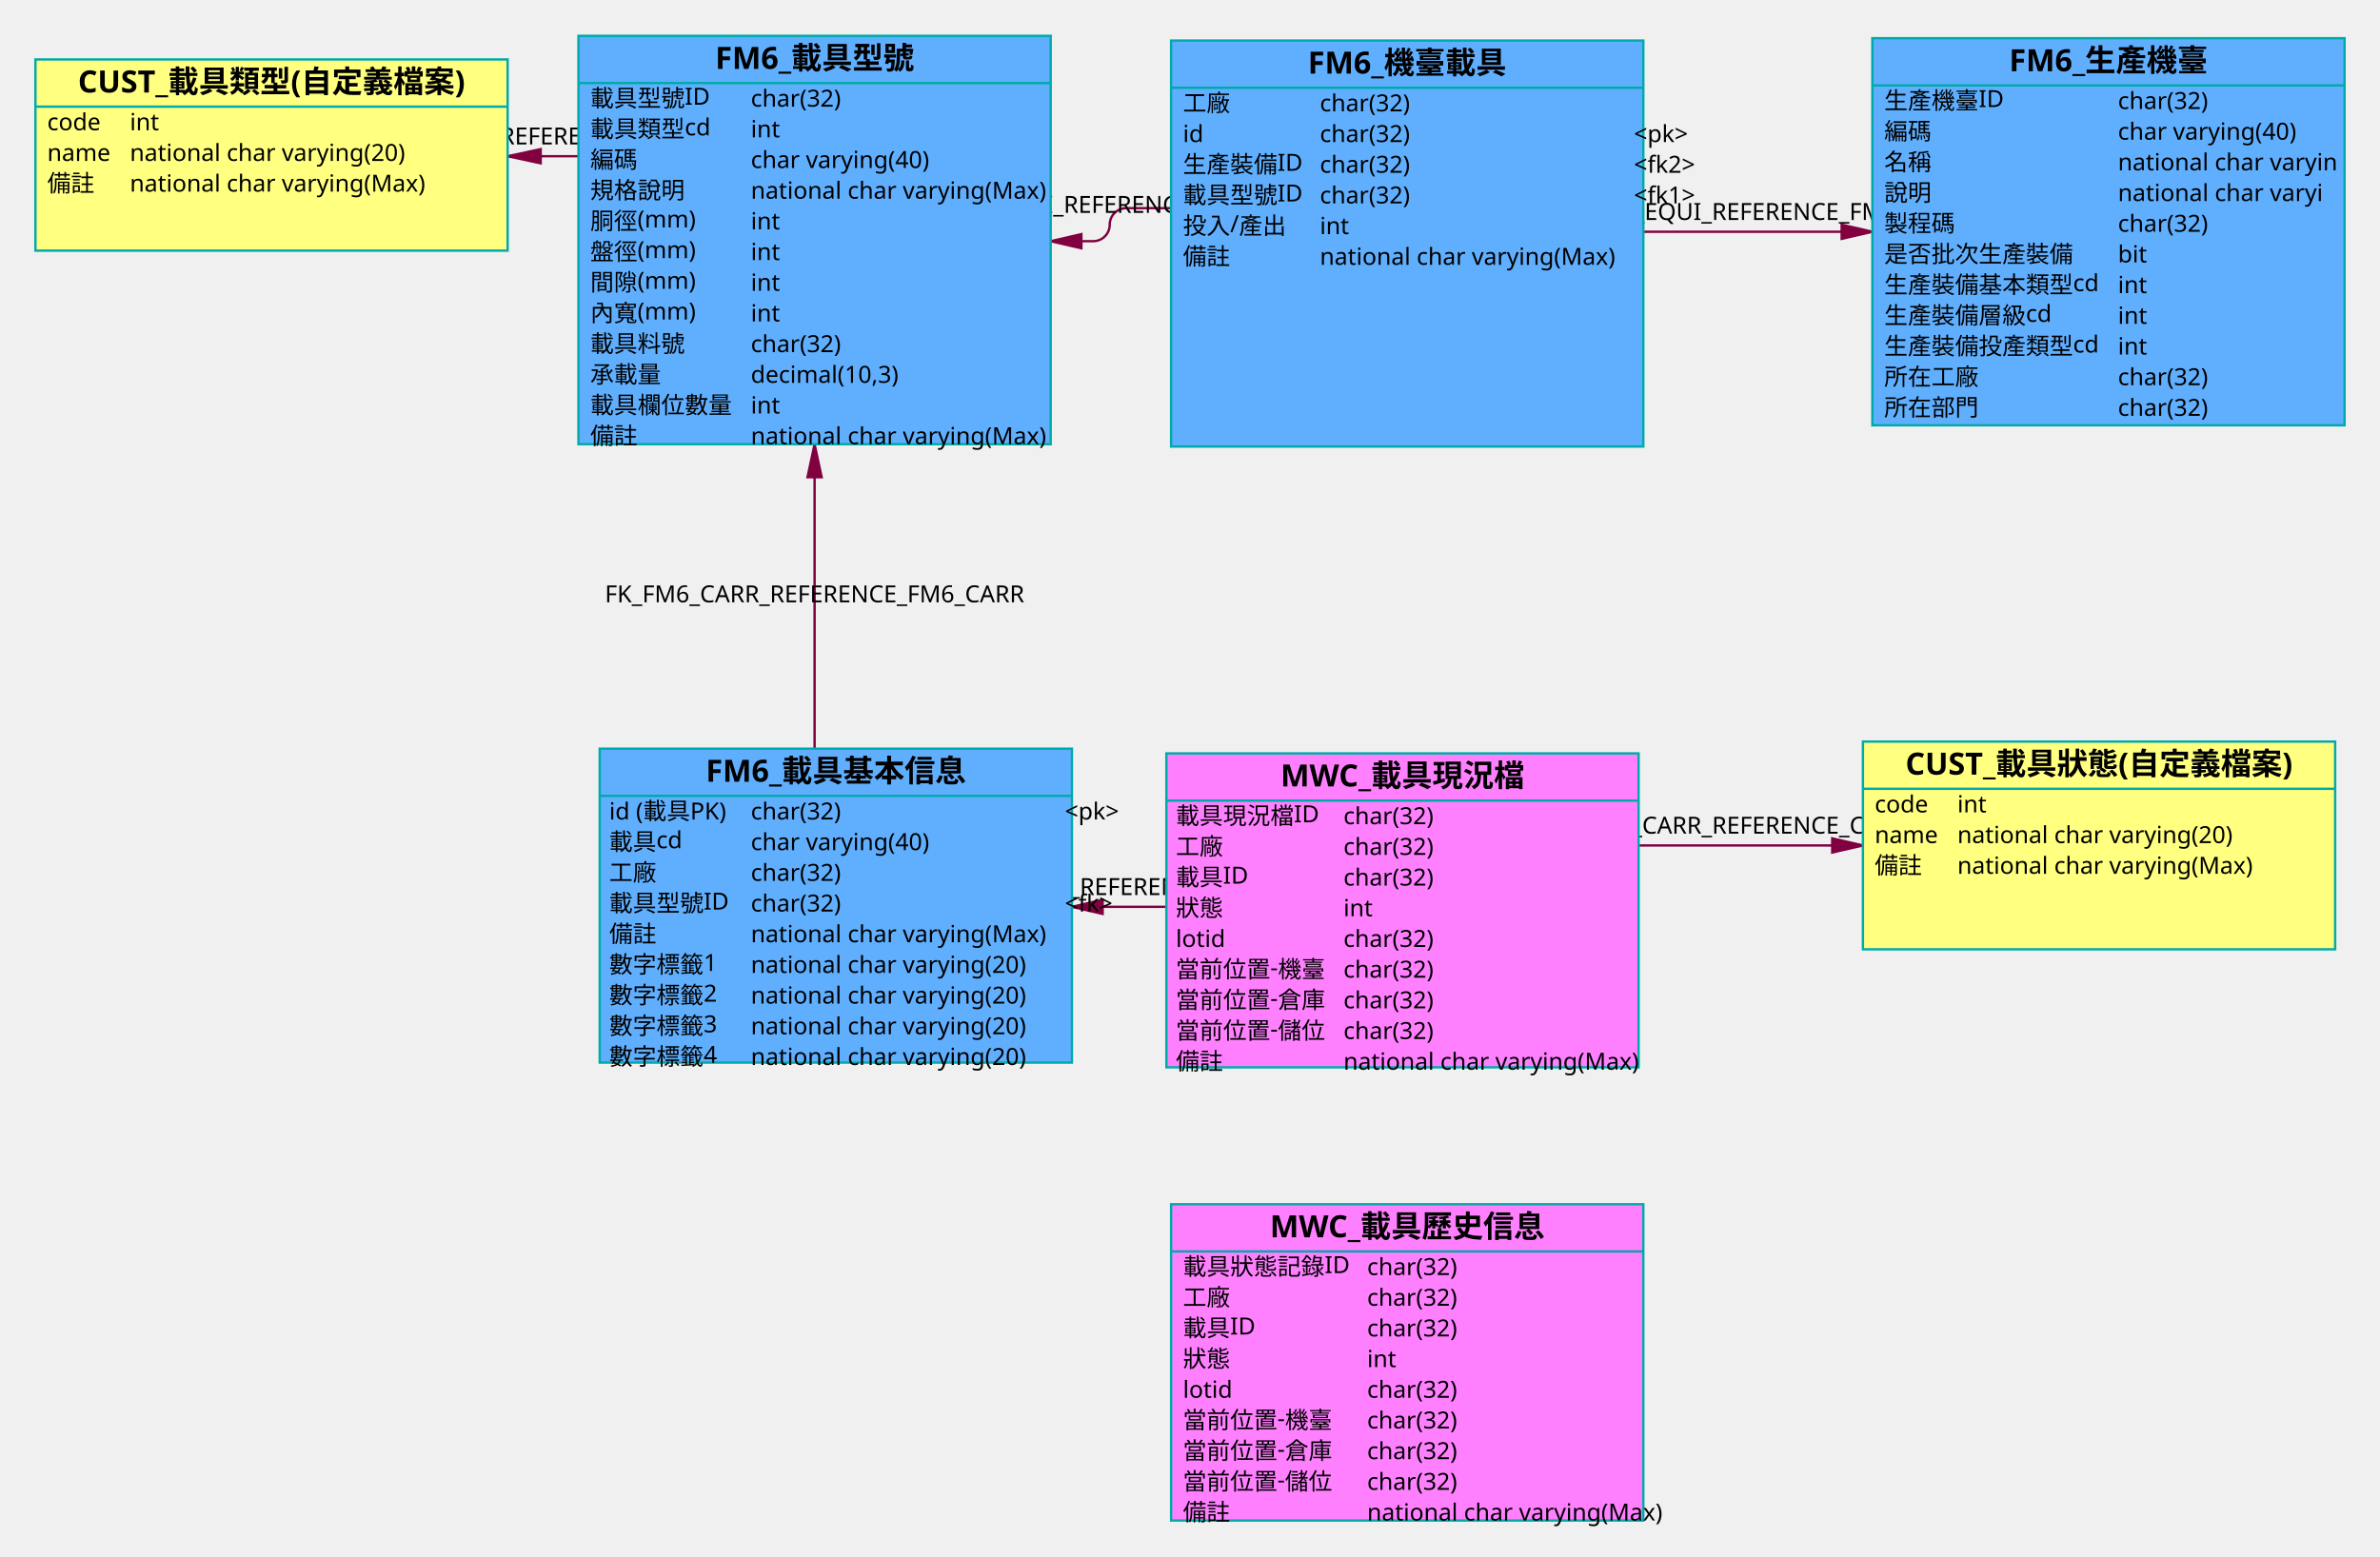
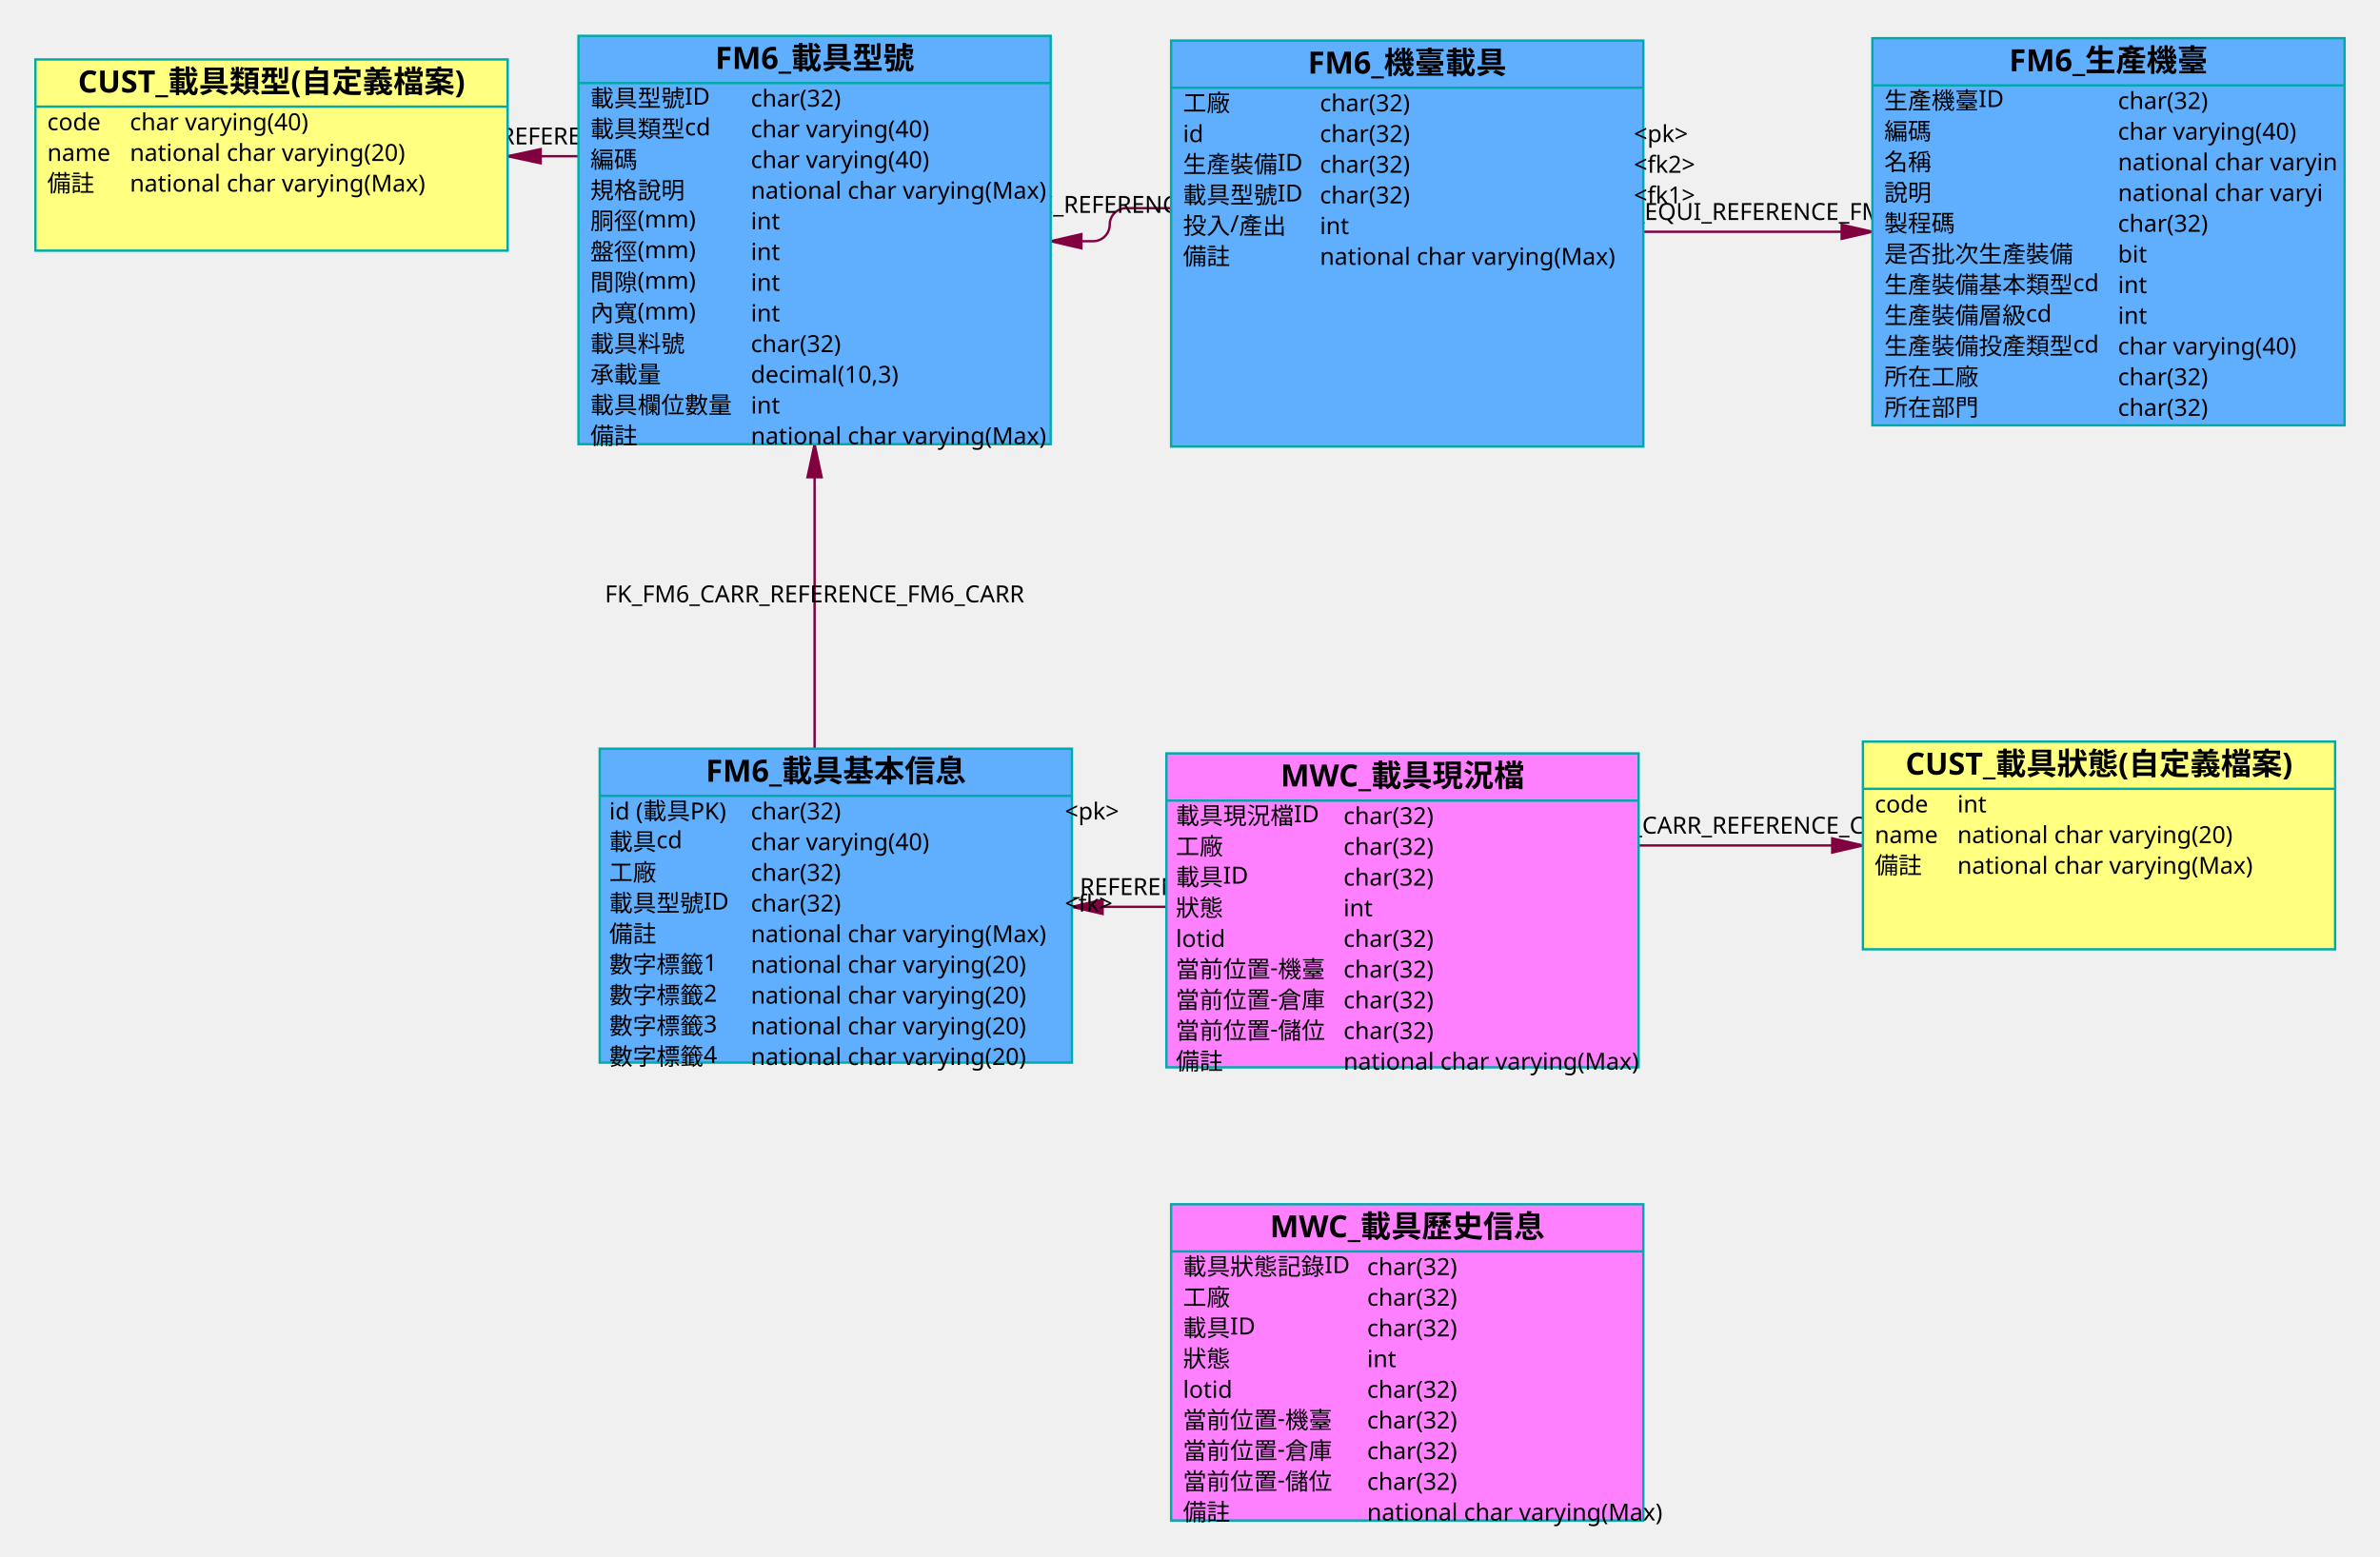
<svg xmlns="http://www.w3.org/2000/svg" xmlns:xlink="http://www.w3.org/1999/xlink" width="266mm" height="174mm" version="1.1" viewBox="0 0 1008 659">
  <a target="_parent" xlink:href="Fact63.htm#53">
    <polyline fill="none" points="245,66 215,66" stroke="#800040" stroke-width="1" />
    <polygon fill="#800040" points="215,66 229,63 229,69" stroke="#800040" stroke-width="1" stroke-linejoin="miter" />
    <text x="230" y="61" fill="#000000" font-size="10" font-family="'Arial Unicode MS','新宋體'" text-anchor="middle">FK_FM6_CARR_REFERENCE_CUST_CAR</text>
  </a>
  <a target="_parent" xlink:href="Fact67.htm#77">
    <polyline fill="none" points="494,384 454,384" stroke="#800040" stroke-width="1" />
    <polygon fill="#800040" points="454,384 467,381 467,387" stroke="#800040" stroke-width="1" stroke-linejoin="miter" />
    <text x="474" y="379" fill="#000000" font-size="10" font-family="'Arial Unicode MS','新宋體'" text-anchor="middle">FK_MWC_CARR_REFERENCE_FM6_CARR</text>
  </a>
  <a target="_parent" xlink:href="Fact77.htm#136">
    <polyline fill="none" points="694,358 789,358" stroke="#800040" stroke-width="1" />
    <polygon fill="#800040" points="789,358 776,361 776,355" stroke="#800040" stroke-width="1" stroke-linejoin="miter" />
    <text x="741" y="353" fill="#000000" font-size="10" font-family="'Arial Unicode MS','新宋體'" text-anchor="middle">FK_MWC_CARR_REFERENCE_CUST_CAR</text>
  </a>
  <a target="_parent" xlink:href="Fact69.htm#89">
    <path d="M496,88 L477,88 A7,7 0 0,0 470,95 L470,95 A7,7 0 0,1 463,102 L445,102" fill="none" stroke="#800040" stroke-width="1" />
    <polygon fill="#800040" points="445,102 458,99 458,105" stroke="#800040" stroke-width="1" stroke-linejoin="miter" />
    <text x="470" y="90" fill="#000000" font-size="10" font-family="'Arial Unicode MS','新宋體'" text-anchor="middle">FK_FM6_EQUI_REFERENCE_FM6_CARR</text>
  </a>
  <a target="_parent" xlink:href="Fact70.htm#95">
    <polyline fill="none" points="696,98 793,98" stroke="#800040" stroke-width="1" />
    <polygon fill="#800040" points="793,98 780,101 780,95" stroke="#800040" stroke-width="1" stroke-linejoin="miter" />
    <text x="744" y="93" fill="#000000" font-size="10" font-family="'Arial Unicode MS','新宋體'" text-anchor="middle">FK_FM6_EQUI_REFERENCE_FM6_EQUI</text>
  </a>
  <a target="_parent" xlink:href="Fact65.htm#65">
    <polyline fill="none" points="345,317 345,188" stroke="#800040" stroke-width="1" />
    <polygon fill="#800040" points="345,188 348,202 342,202" stroke="#800040" stroke-width="1" stroke-linejoin="miter" />
    <text x="345" y="255" fill="#000000" font-size="10" font-family="'Arial Unicode MS','新宋體'" text-anchor="middle">FK_FM6_CARR_REFERENCE_FM6_CARR</text>
  </a>
  <a target="_parent" xlink:href="Fact28.htm#398">
    <rect x="15" y="25" fill="#ffffff" width="0" height="0" stroke="none" stroke-width="0" />
    <rect x="15" y="25" fill="#ffff80" width="200" height="81" stroke="#00aaaa" stroke-width="1" />
    <text x="115" y="39" fill="#000000" font-size="13" font-family="'Arial Unicode MS','微軟雅黑'" font-weight="bold" text-anchor="middle">CUST_載具類型(自定義檔案)</text>
    <line x1="15" x2="215" y1="45" y2="45" stroke="#00aaaa" stroke-width="1" />
    <text x="20" y="55" fill="#000000" font-size="10" font-family="'Arial Unicode MS','微軟雅黑'" text-anchor="start">code</text>
    <text x="20" y="68" fill="#000000" font-size="10" font-family="'Arial Unicode MS','微軟雅黑'" text-anchor="start">name</text>
    <text x="20" y="81" fill="#000000" font-size="10" font-family="'Arial Unicode MS','微軟雅黑'" text-anchor="start">備註</text>
-     <text x="55" y="55" fill="#000000" font-size="10" font-family="'Arial Unicode MS','微軟雅黑'" text-anchor="start">int</text>
+     <text x="55" y="55" fill="#000000" font-size="10" font-family="'Arial Unicode MS','微軟雅黑'" text-anchor="start">char varying(40)</text>
    <text x="55" y="68" fill="#000000" font-size="10" font-family="'Arial Unicode MS','微軟雅黑'" text-anchor="start">national char varying(20)</text>
    <text x="55" y="81" fill="#000000" font-size="10" font-family="'Arial Unicode MS','微軟雅黑'" text-anchor="start">national char varying(Max)</text>
  </a>
  <a target="_parent" xlink:href="Fact42.htm#1308">
    <rect x="245" y="15" fill="#ffffff" width="0" height="0" stroke="none" stroke-width="0" />
    <rect x="245" y="15" fill="#60afff" width="200" height="173" stroke="#00aaaa" stroke-width="1" />
    <text x="345" y="29" fill="#000000" font-size="13" font-family="'Arial Unicode MS','微軟雅黑'" font-weight="bold" text-anchor="middle">FM6_載具型號</text>
    <line x1="245" x2="445" y1="35" y2="35" stroke="#00aaaa" stroke-width="1" />
    <text x="250" y="45" fill="#000000" font-size="10" font-family="'Arial Unicode MS','微軟雅黑'" text-anchor="start">載具型號ID</text>
    <text x="250" y="58" fill="#000000" font-size="10" font-family="'Arial Unicode MS','微軟雅黑'" text-anchor="start">載具類型cd</text>
    <text x="250" y="71" fill="#000000" font-size="10" font-family="'Arial Unicode MS','微軟雅黑'" text-anchor="start">編碼</text>
    <text x="250" y="84" fill="#000000" font-size="10" font-family="'Arial Unicode MS','微軟雅黑'" text-anchor="start">規格說明</text>
    <text x="250" y="97" fill="#000000" font-size="10" font-family="'Arial Unicode MS','微軟雅黑'" text-anchor="start">胴徑(mm)</text>
    <text x="250" y="110" fill="#000000" font-size="10" font-family="'Arial Unicode MS','微軟雅黑'" text-anchor="start">盤徑(mm)</text>
    <text x="250" y="123" fill="#000000" font-size="10" font-family="'Arial Unicode MS','微軟雅黑'" text-anchor="start">間隙(mm)</text>
    <text x="250" y="136" fill="#000000" font-size="10" font-family="'Arial Unicode MS','微軟雅黑'" text-anchor="start">內寬(mm)</text>
    <text x="250" y="149" fill="#000000" font-size="10" font-family="'Arial Unicode MS','微軟雅黑'" text-anchor="start">載具料號</text>
    <text x="250" y="162" fill="#000000" font-size="10" font-family="'Arial Unicode MS','微軟雅黑'" text-anchor="start">承載量</text>
    <text x="250" y="175" fill="#000000" font-size="10" font-family="'Arial Unicode MS','微軟雅黑'" text-anchor="start">載具欄位數量</text>
    <text x="250" y="188" fill="#000000" font-size="10" font-family="'Arial Unicode MS','微軟雅黑'" text-anchor="start">備註</text>
    <text x="318" y="45" fill="#000000" font-size="10" font-family="'Arial Unicode MS','微軟雅黑'" text-anchor="start">char(32)</text>
-     <text x="318" y="58" fill="#000000" font-size="10" font-family="'Arial Unicode MS','微軟雅黑'" text-anchor="start">int</text>
+     <text x="318" y="58" fill="#000000" font-size="10" font-family="'Arial Unicode MS','微軟雅黑'" text-anchor="start">char varying(40)</text>
    <text x="318" y="71" fill="#000000" font-size="10" font-family="'Arial Unicode MS','微軟雅黑'" text-anchor="start">char varying(40)</text>
    <text x="318" y="84" fill="#000000" font-size="10" font-family="'Arial Unicode MS','微軟雅黑'" text-anchor="start">national char varying(Max)</text>
    <text x="318" y="97" fill="#000000" font-size="10" font-family="'Arial Unicode MS','微軟雅黑'" text-anchor="start">int</text>
    <text x="318" y="110" fill="#000000" font-size="10" font-family="'Arial Unicode MS','微軟雅黑'" text-anchor="start">int</text>
    <text x="318" y="123" fill="#000000" font-size="10" font-family="'Arial Unicode MS','微軟雅黑'" text-anchor="start">int</text>
    <text x="318" y="136" fill="#000000" font-size="10" font-family="'Arial Unicode MS','微軟雅黑'" text-anchor="start">int</text>
    <text x="318" y="149" fill="#000000" font-size="10" font-family="'Arial Unicode MS','微軟雅黑'" text-anchor="start">char(32)</text>
    <text x="318" y="162" fill="#000000" font-size="10" font-family="'Arial Unicode MS','微軟雅黑'" text-anchor="start">decimal(10,3)</text>
    <text x="318" y="175" fill="#000000" font-size="10" font-family="'Arial Unicode MS','微軟雅黑'" text-anchor="start">int</text>
    <text x="318" y="188" fill="#000000" font-size="10" font-family="'Arial Unicode MS','微軟雅黑'" text-anchor="start">national char varying(Max)</text>
  </a>
  <a target="_parent" xlink:href="Fact27.htm#369">
    <rect x="789" y="314" fill="#ffffff" width="0" height="0" stroke="none" stroke-width="0" />
    <rect x="789" y="314" fill="#ffff80" width="200" height="88" stroke="#00aaaa" stroke-width="1" />
    <text x="889" y="328" fill="#000000" font-size="13" font-family="'Arial Unicode MS','微軟雅黑'" font-weight="bold" text-anchor="middle">CUST_載具狀態(自定義檔案)</text>
    <line x1="789" x2="989" y1="334" y2="334" stroke="#00aaaa" stroke-width="1" />
    <text x="794" y="344" fill="#000000" font-size="10" font-family="'Arial Unicode MS','微軟雅黑'" text-anchor="start">code</text>
    <text x="794" y="357" fill="#000000" font-size="10" font-family="'Arial Unicode MS','微軟雅黑'" text-anchor="start">name</text>
    <text x="794" y="370" fill="#000000" font-size="10" font-family="'Arial Unicode MS','微軟雅黑'" text-anchor="start">備註</text>
    <text x="829" y="344" fill="#000000" font-size="10" font-family="'Arial Unicode MS','微軟雅黑'" text-anchor="start">int</text>
    <text x="829" y="357" fill="#000000" font-size="10" font-family="'Arial Unicode MS','微軟雅黑'" text-anchor="start">national char varying(20)</text>
    <text x="829" y="370" fill="#000000" font-size="10" font-family="'Arial Unicode MS','微軟雅黑'" text-anchor="start">national char varying(Max)</text>
  </a>
  <a target="_parent" xlink:href="Fact43.htm#1400">
    <rect x="254" y="317" fill="#ffffff" width="0" height="0" stroke="none" stroke-width="0" />
    <rect x="254" y="317" fill="#60afff" width="200" height="133" stroke="#00aaaa" stroke-width="1" />
    <text x="354" y="331" fill="#000000" font-size="13" font-family="'Arial Unicode MS','微軟雅黑'" font-weight="bold" text-anchor="middle">FM6_載具基本信息</text>
    <line x1="254" x2="454" y1="337" y2="337" stroke="#00aaaa" stroke-width="1" />
    <text x="258" y="347" fill="#000000" font-size="10" font-family="'Arial Unicode MS','微軟雅黑'" text-anchor="start">id (載具PK)</text>
    <text x="258" y="360" fill="#000000" font-size="10" font-family="'Arial Unicode MS','微軟雅黑'" text-anchor="start">載具cd</text>
    <text x="258" y="373" fill="#000000" font-size="10" font-family="'Arial Unicode MS','微軟雅黑'" text-anchor="start">工廠</text>
    <text x="258" y="386" fill="#000000" font-size="10" font-family="'Arial Unicode MS','微軟雅黑'" text-anchor="start">載具型號ID</text>
    <text x="258" y="399" fill="#000000" font-size="10" font-family="'Arial Unicode MS','微軟雅黑'" text-anchor="start">備註</text>
    <text x="258" y="412" fill="#000000" font-size="10" font-family="'Arial Unicode MS','微軟雅黑'" text-anchor="start">數字標籤1</text>
    <text x="258" y="425" fill="#000000" font-size="10" font-family="'Arial Unicode MS','微軟雅黑'" text-anchor="start">數字標籤2</text>
    <text x="258" y="438" fill="#000000" font-size="10" font-family="'Arial Unicode MS','微軟雅黑'" text-anchor="start">數字標籤3</text>
    <text x="258" y="451" fill="#000000" font-size="10" font-family="'Arial Unicode MS','微軟雅黑'" text-anchor="start">數字標籤4</text>
    <text x="318" y="347" fill="#000000" font-size="10" font-family="'Arial Unicode MS','微軟雅黑'" text-anchor="start">char(32)</text>
    <text x="318" y="360" fill="#000000" font-size="10" font-family="'Arial Unicode MS','微軟雅黑'" text-anchor="start">char varying(40)</text>
    <text x="318" y="373" fill="#000000" font-size="10" font-family="'Arial Unicode MS','微軟雅黑'" text-anchor="start">char(32)</text>
    <text x="318" y="386" fill="#000000" font-size="10" font-family="'Arial Unicode MS','微軟雅黑'" text-anchor="start">char(32)</text>
    <text x="318" y="399" fill="#000000" font-size="10" font-family="'Arial Unicode MS','微軟雅黑'" text-anchor="start">national char varying(Max)</text>
    <text x="318" y="412" fill="#000000" font-size="10" font-family="'Arial Unicode MS','微軟雅黑'" text-anchor="start">national char varying(20)</text>
    <text x="318" y="425" fill="#000000" font-size="10" font-family="'Arial Unicode MS','微軟雅黑'" text-anchor="start">national char varying(20)</text>
    <text x="318" y="438" fill="#000000" font-size="10" font-family="'Arial Unicode MS','微軟雅黑'" text-anchor="start">national char varying(20)</text>
    <text x="318" y="451" fill="#000000" font-size="10" font-family="'Arial Unicode MS','微軟雅黑'" text-anchor="start">national char varying(20)</text>
    <text x="451" y="347" fill="#000000" font-size="10" font-family="'Arial Unicode MS','微軟雅黑'" text-anchor="start">&lt;pk&gt;</text>
    <text x="451" y="386" fill="#000000" font-size="10" font-family="'Arial Unicode MS','微軟雅黑'" text-anchor="start">&lt;fk&gt;</text>
  </a>
  <a target="_parent" xlink:href="Fact54.htm#2303">
    <rect x="494" y="319" fill="#ffffff" width="0" height="0" stroke="none" stroke-width="0" />
    <rect x="494" y="319" fill="#ff80ff" width="200" height="133" stroke="#00aaaa" stroke-width="1" />
    <text x="594" y="333" fill="#000000" font-size="13" font-family="'Arial Unicode MS','微軟雅黑'" font-weight="bold" text-anchor="middle">MWC_載具現況檔</text>
    <line x1="494" x2="694" y1="339" y2="339" stroke="#00aaaa" stroke-width="1" />
    <text x="498" y="349" fill="#000000" font-size="10" font-family="'Arial Unicode MS','微軟雅黑'" text-anchor="start">載具現況檔ID</text>
    <text x="498" y="362" fill="#000000" font-size="10" font-family="'Arial Unicode MS','微軟雅黑'" text-anchor="start">工廠</text>
    <text x="498" y="375" fill="#000000" font-size="10" font-family="'Arial Unicode MS','微軟雅黑'" text-anchor="start">載具ID</text>
    <text x="498" y="388" fill="#000000" font-size="10" font-family="'Arial Unicode MS','微軟雅黑'" text-anchor="start">狀態</text>
    <text x="498" y="401" fill="#000000" font-size="10" font-family="'Arial Unicode MS','微軟雅黑'" text-anchor="start">lotid</text>
    <text x="498" y="414" fill="#000000" font-size="10" font-family="'Arial Unicode MS','微軟雅黑'" text-anchor="start">當前位置-機臺</text>
    <text x="498" y="427" fill="#000000" font-size="10" font-family="'Arial Unicode MS','微軟雅黑'" text-anchor="start">當前位置-倉庫</text>
    <text x="498" y="440" fill="#000000" font-size="10" font-family="'Arial Unicode MS','微軟雅黑'" text-anchor="start">當前位置-儲位</text>
    <text x="498" y="453" fill="#000000" font-size="10" font-family="'Arial Unicode MS','微軟雅黑'" text-anchor="start">備註</text>
    <text x="569" y="349" fill="#000000" font-size="10" font-family="'Arial Unicode MS','微軟雅黑'" text-anchor="start">char(32)</text>
    <text x="569" y="362" fill="#000000" font-size="10" font-family="'Arial Unicode MS','微軟雅黑'" text-anchor="start">char(32)</text>
    <text x="569" y="375" fill="#000000" font-size="10" font-family="'Arial Unicode MS','微軟雅黑'" text-anchor="start">char(32)</text>
    <text x="569" y="388" fill="#000000" font-size="10" font-family="'Arial Unicode MS','微軟雅黑'" text-anchor="start">int</text>
    <text x="569" y="401" fill="#000000" font-size="10" font-family="'Arial Unicode MS','微軟雅黑'" text-anchor="start">char(32)</text>
    <text x="569" y="414" fill="#000000" font-size="10" font-family="'Arial Unicode MS','微軟雅黑'" text-anchor="start">char(32)</text>
    <text x="569" y="427" fill="#000000" font-size="10" font-family="'Arial Unicode MS','微軟雅黑'" text-anchor="start">char(32)</text>
    <text x="569" y="440" fill="#000000" font-size="10" font-family="'Arial Unicode MS','微軟雅黑'" text-anchor="start">char(32)</text>
    <text x="569" y="453" fill="#000000" font-size="10" font-family="'Arial Unicode MS','微軟雅黑'" text-anchor="start">national char varying(Max)</text>
  </a>
  <a target="_parent" xlink:href="Fact53.htm#2234">
    <rect x="496" y="510" fill="#ffffff" width="0" height="0" stroke="none" stroke-width="0" />
    <rect x="496" y="510" fill="#ff80ff" width="200" height="134" stroke="#00aaaa" stroke-width="1" />
    <text x="596" y="524" fill="#000000" font-size="13" font-family="'Arial Unicode MS','微軟雅黑'" font-weight="bold" text-anchor="middle">MWC_載具歷史信息</text>
    <line x1="496" x2="696" y1="530" y2="530" stroke="#00aaaa" stroke-width="1" />
    <text x="501" y="540" fill="#000000" font-size="10" font-family="'Arial Unicode MS','微軟雅黑'" text-anchor="start">載具狀態記錄ID</text>
    <text x="501" y="553" fill="#000000" font-size="10" font-family="'Arial Unicode MS','微軟雅黑'" text-anchor="start">工廠</text>
    <text x="501" y="566" fill="#000000" font-size="10" font-family="'Arial Unicode MS','微軟雅黑'" text-anchor="start">載具ID</text>
    <text x="501" y="579" fill="#000000" font-size="10" font-family="'Arial Unicode MS','微軟雅黑'" text-anchor="start">狀態</text>
    <text x="501" y="592" fill="#000000" font-size="10" font-family="'Arial Unicode MS','微軟雅黑'" text-anchor="start">lotid</text>
    <text x="501" y="605" fill="#000000" font-size="10" font-family="'Arial Unicode MS','微軟雅黑'" text-anchor="start">當前位置-機臺</text>
    <text x="501" y="618" fill="#000000" font-size="10" font-family="'Arial Unicode MS','微軟雅黑'" text-anchor="start">當前位置-倉庫</text>
    <text x="501" y="631" fill="#000000" font-size="10" font-family="'Arial Unicode MS','微軟雅黑'" text-anchor="start">當前位置-儲位</text>
    <text x="501" y="644" fill="#000000" font-size="10" font-family="'Arial Unicode MS','微軟雅黑'" text-anchor="start">備註</text>
    <text x="579" y="540" fill="#000000" font-size="10" font-family="'Arial Unicode MS','微軟雅黑'" text-anchor="start">char(32)</text>
    <text x="579" y="553" fill="#000000" font-size="10" font-family="'Arial Unicode MS','微軟雅黑'" text-anchor="start">char(32)</text>
    <text x="579" y="566" fill="#000000" font-size="10" font-family="'Arial Unicode MS','微軟雅黑'" text-anchor="start">char(32)</text>
    <text x="579" y="579" fill="#000000" font-size="10" font-family="'Arial Unicode MS','微軟雅黑'" text-anchor="start">int</text>
    <text x="579" y="592" fill="#000000" font-size="10" font-family="'Arial Unicode MS','微軟雅黑'" text-anchor="start">char(32)</text>
    <text x="579" y="605" fill="#000000" font-size="10" font-family="'Arial Unicode MS','微軟雅黑'" text-anchor="start">char(32)</text>
    <text x="579" y="618" fill="#000000" font-size="10" font-family="'Arial Unicode MS','微軟雅黑'" text-anchor="start">char(32)</text>
    <text x="579" y="631" fill="#000000" font-size="10" font-family="'Arial Unicode MS','微軟雅黑'" text-anchor="start">char(32)</text>
    <text x="579" y="644" fill="#000000" font-size="10" font-family="'Arial Unicode MS','微軟雅黑'" text-anchor="start">national char varying(Max)</text>
  </a>
  <a target="_parent" xlink:href="Fact39.htm#1100">
    <rect x="793" y="16" fill="#ffffff" width="0" height="0" stroke="none" stroke-width="0" />
    <rect x="793" y="16" fill="#60afff" width="200" height="164" stroke="#00aaaa" stroke-width="1" />
    <text x="893" y="30" fill="#000000" font-size="13" font-family="'Arial Unicode MS','微軟雅黑'" font-weight="bold" text-anchor="middle">FM6_生產機臺</text>
    <line x1="793" x2="993" y1="36" y2="36" stroke="#00aaaa" stroke-width="1" />
    <text x="798" y="46" fill="#000000" font-size="10" font-family="'Arial Unicode MS','微軟雅黑'" text-anchor="start">生產機臺ID</text>
    <text x="798" y="59" fill="#000000" font-size="10" font-family="'Arial Unicode MS','微軟雅黑'" text-anchor="start">編碼</text>
    <text x="798" y="72" fill="#000000" font-size="10" font-family="'Arial Unicode MS','微軟雅黑'" text-anchor="start">名稱</text>
    <text x="798" y="85" fill="#000000" font-size="10" font-family="'Arial Unicode MS','微軟雅黑'" text-anchor="start">說明</text>
    <text x="798" y="98" fill="#000000" font-size="10" font-family="'Arial Unicode MS','微軟雅黑'" text-anchor="start">製程碼</text>
    <text x="798" y="111" fill="#000000" font-size="10" font-family="'Arial Unicode MS','微軟雅黑'" text-anchor="start">是否批次生產裝備</text>
    <text x="798" y="124" fill="#000000" font-size="10" font-family="'Arial Unicode MS','微軟雅黑'" text-anchor="start">生產裝備基本類型cd</text>
    <text x="798" y="137" fill="#000000" font-size="10" font-family="'Arial Unicode MS','微軟雅黑'" text-anchor="start">生產裝備層級cd</text>
    <text x="798" y="150" fill="#000000" font-size="10" font-family="'Arial Unicode MS','微軟雅黑'" text-anchor="start">生產裝備投產類型cd</text>
    <text x="798" y="163" fill="#000000" font-size="10" font-family="'Arial Unicode MS','微軟雅黑'" text-anchor="start">所在工廠</text>
    <text x="798" y="176" fill="#000000" font-size="10" font-family="'Arial Unicode MS','微軟雅黑'" text-anchor="start">所在部門</text>
    <text x="897" y="46" fill="#000000" font-size="10" font-family="'Arial Unicode MS','微軟雅黑'" text-anchor="start">char(32)</text>
    <text x="897" y="59" fill="#000000" font-size="10" font-family="'Arial Unicode MS','微軟雅黑'" text-anchor="start">char varying(40)</text>
    <text x="897" y="72" fill="#000000" font-size="10" font-family="'Arial Unicode MS','微軟雅黑'" text-anchor="start">national char varyin</text>
    <text x="897" y="85" fill="#000000" font-size="10" font-family="'Arial Unicode MS','微軟雅黑'" text-anchor="start">national char varyi</text>
    <text x="897" y="98" fill="#000000" font-size="10" font-family="'Arial Unicode MS','微軟雅黑'" text-anchor="start">char(32)</text>
    <text x="897" y="111" fill="#000000" font-size="10" font-family="'Arial Unicode MS','微軟雅黑'" text-anchor="start">bit</text>
    <text x="897" y="124" fill="#000000" font-size="10" font-family="'Arial Unicode MS','微軟雅黑'" text-anchor="start">int</text>
    <text x="897" y="137" fill="#000000" font-size="10" font-family="'Arial Unicode MS','微軟雅黑'" text-anchor="start">int</text>
-     <text x="897" y="150" fill="#000000" font-size="10" font-family="'Arial Unicode MS','微軟雅黑'" text-anchor="start">int</text>
+     <text x="897" y="150" fill="#000000" font-size="10" font-family="'Arial Unicode MS','微軟雅黑'" text-anchor="start">char varying(40)</text>
    <text x="897" y="163" fill="#000000" font-size="10" font-family="'Arial Unicode MS','微軟雅黑'" text-anchor="start">char(32)</text>
    <text x="897" y="176" fill="#000000" font-size="10" font-family="'Arial Unicode MS','微軟雅黑'" text-anchor="start">char(32)</text>
  </a>
  <a target="_parent" xlink:href="Fact38.htm#1045">
    <rect x="496" y="17" fill="#ffffff" width="0" height="0" stroke="none" stroke-width="0" />
    <rect x="496" y="17" fill="#60afff" width="200" height="172" stroke="#00aaaa" stroke-width="1" />
    <text x="596" y="31" fill="#000000" font-size="13" font-family="'Arial Unicode MS','微軟雅黑'" font-weight="bold" text-anchor="middle">FM6_機臺載具</text>
    <line x1="496" x2="696" y1="37" y2="37" stroke="#00aaaa" stroke-width="1" />
    <text x="501" y="47" fill="#000000" font-size="10" font-family="'Arial Unicode MS','微軟雅黑'" text-anchor="start">工廠</text>
    <text x="501" y="60" fill="#000000" font-size="10" font-family="'Arial Unicode MS','微軟雅黑'" text-anchor="start">id</text>
    <text x="501" y="73" fill="#000000" font-size="10" font-family="'Arial Unicode MS','微軟雅黑'" text-anchor="start">生產裝備ID</text>
    <text x="501" y="86" fill="#000000" font-size="10" font-family="'Arial Unicode MS','微軟雅黑'" text-anchor="start">載具型號ID</text>
    <text x="501" y="99" fill="#000000" font-size="10" font-family="'Arial Unicode MS','微軟雅黑'" text-anchor="start">投入/產出</text>
    <text x="501" y="112" fill="#000000" font-size="10" font-family="'Arial Unicode MS','微軟雅黑'" text-anchor="start">備註</text>
    <text x="559" y="47" fill="#000000" font-size="10" font-family="'Arial Unicode MS','微軟雅黑'" text-anchor="start">char(32)</text>
    <text x="559" y="60" fill="#000000" font-size="10" font-family="'Arial Unicode MS','微軟雅黑'" text-anchor="start">char(32)</text>
    <text x="559" y="73" fill="#000000" font-size="10" font-family="'Arial Unicode MS','微軟雅黑'" text-anchor="start">char(32)</text>
    <text x="559" y="86" fill="#000000" font-size="10" font-family="'Arial Unicode MS','微軟雅黑'" text-anchor="start">char(32)</text>
    <text x="559" y="99" fill="#000000" font-size="10" font-family="'Arial Unicode MS','微軟雅黑'" text-anchor="start">int</text>
    <text x="559" y="112" fill="#000000" font-size="10" font-family="'Arial Unicode MS','微軟雅黑'" text-anchor="start">national char varying(Max)</text>
    <text x="692" y="60" fill="#000000" font-size="10" font-family="'Arial Unicode MS','微軟雅黑'" text-anchor="start">&lt;pk&gt;</text>
    <text x="692" y="73" fill="#000000" font-size="10" font-family="'Arial Unicode MS','微軟雅黑'" text-anchor="start">&lt;fk2&gt;</text>
    <text x="692" y="86" fill="#000000" font-size="10" font-family="'Arial Unicode MS','微軟雅黑'" text-anchor="start">&lt;fk1&gt;</text>
  </a>
</svg>
